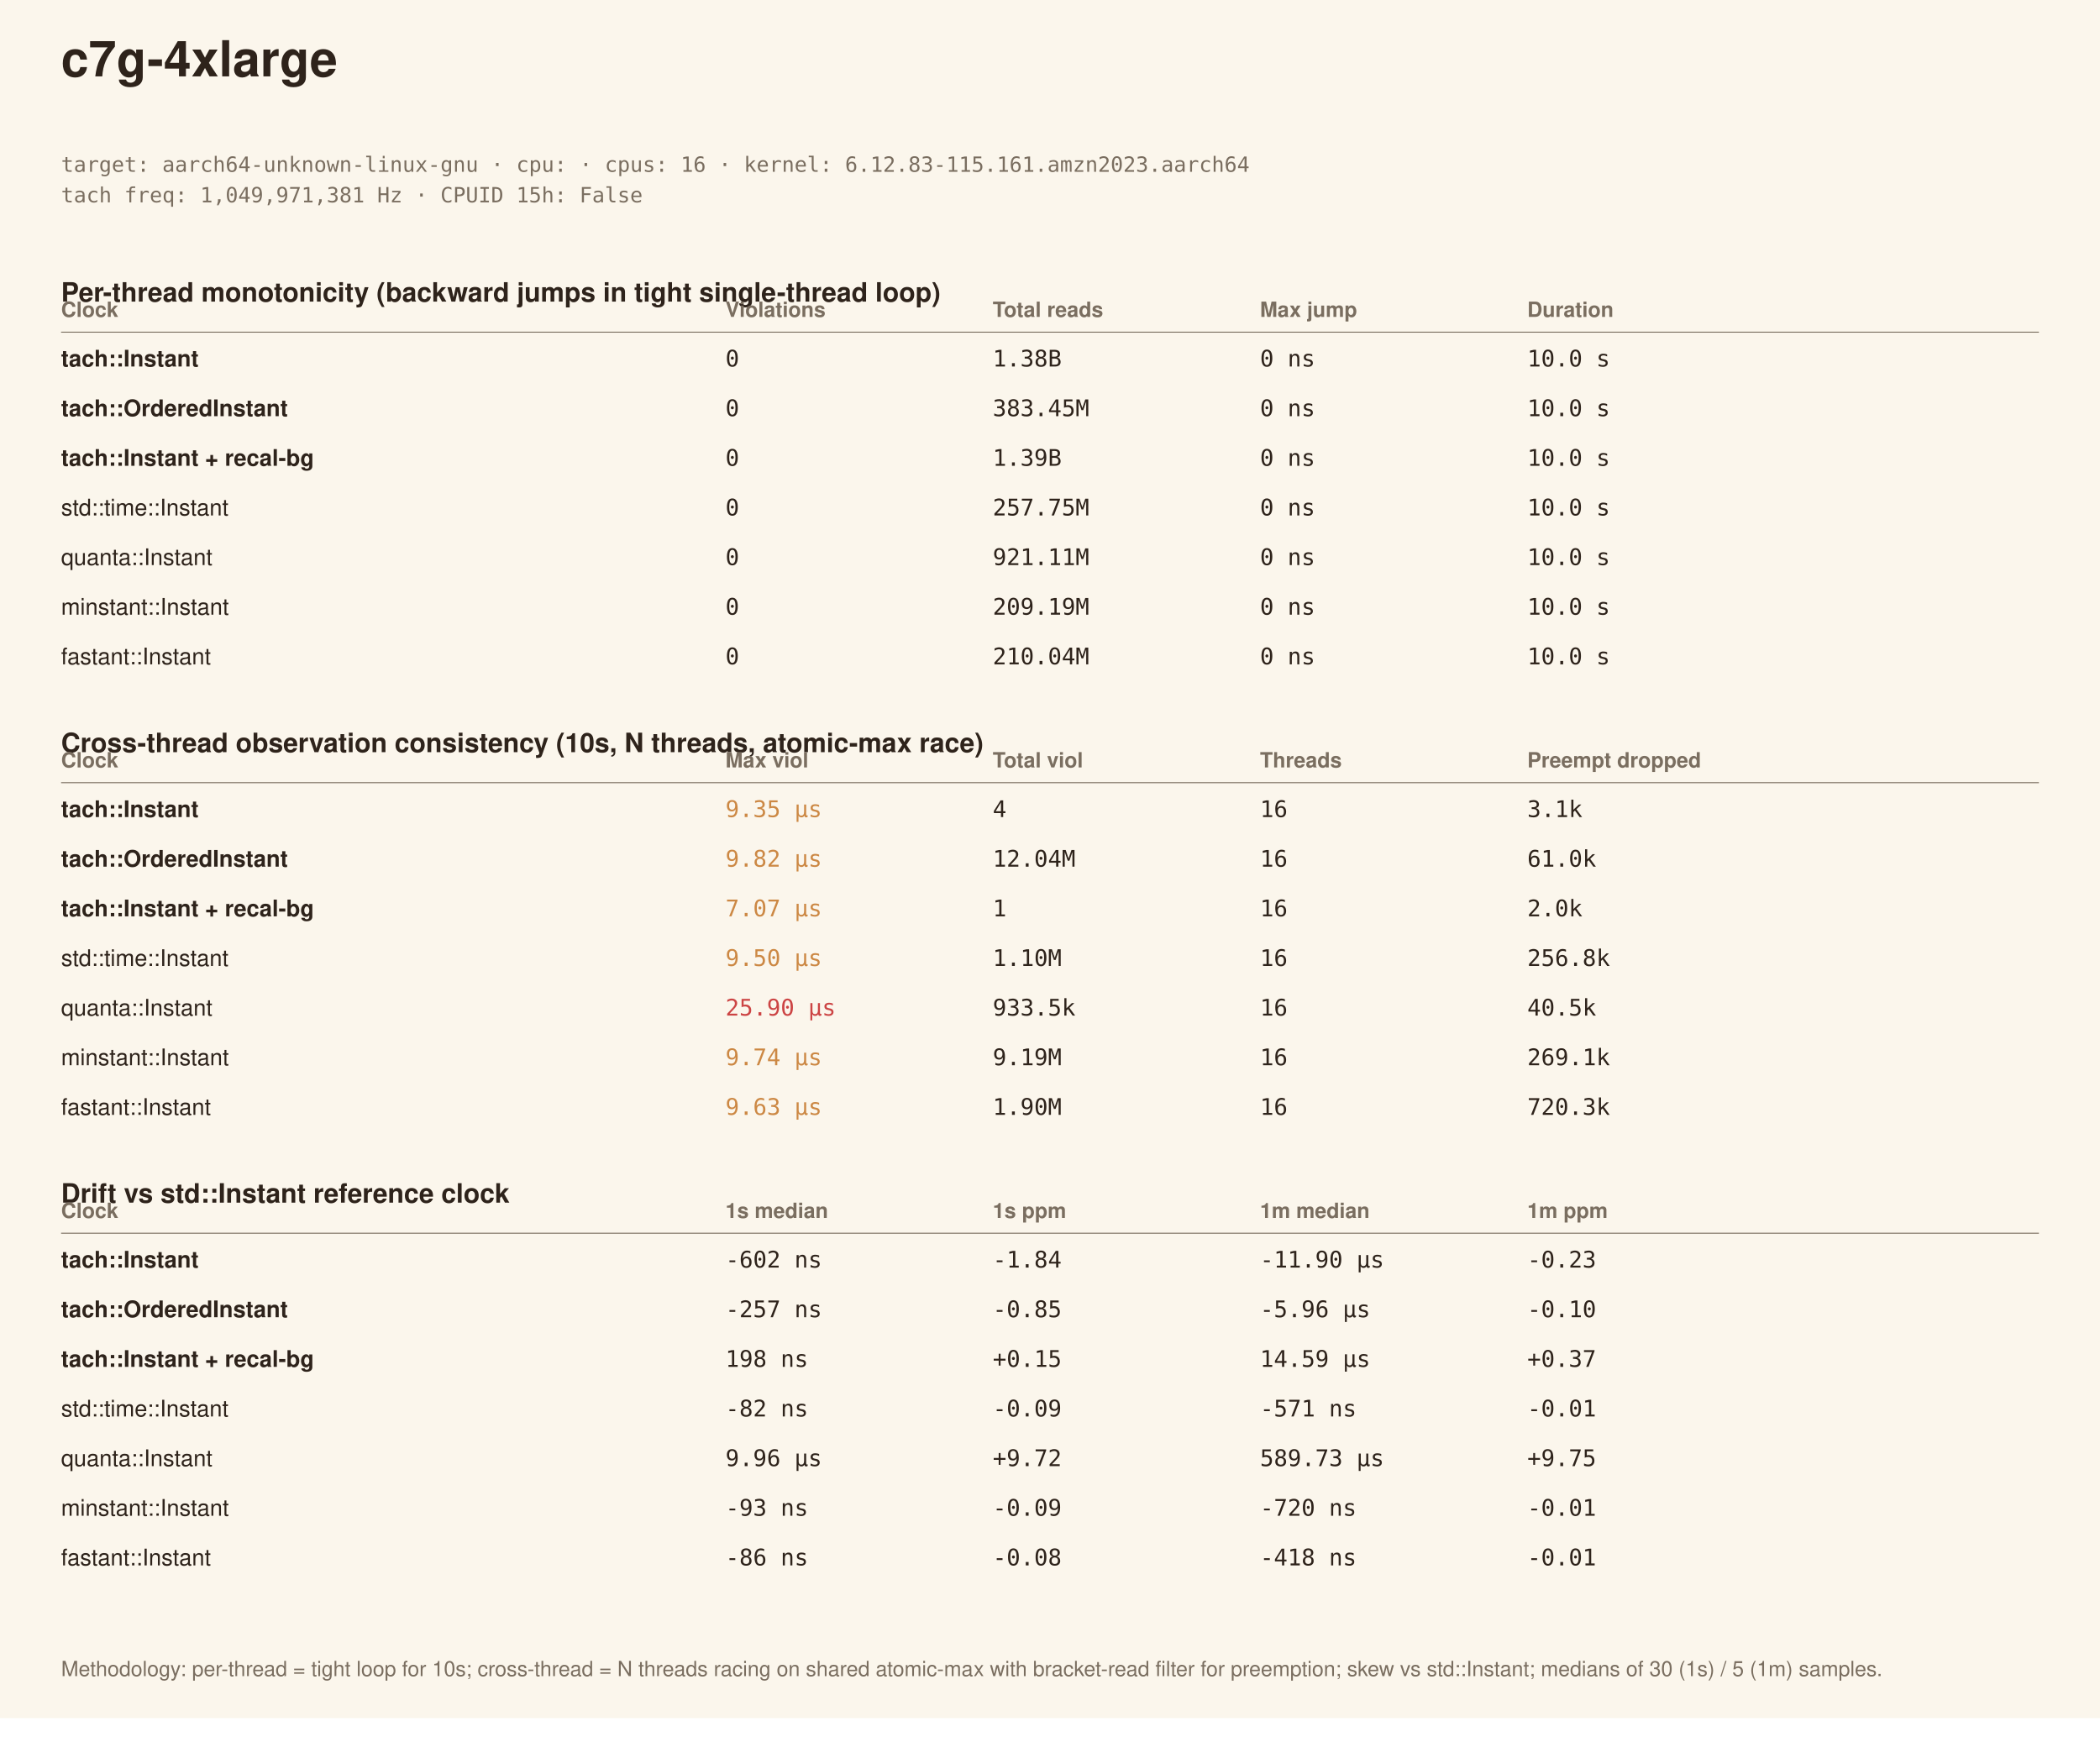
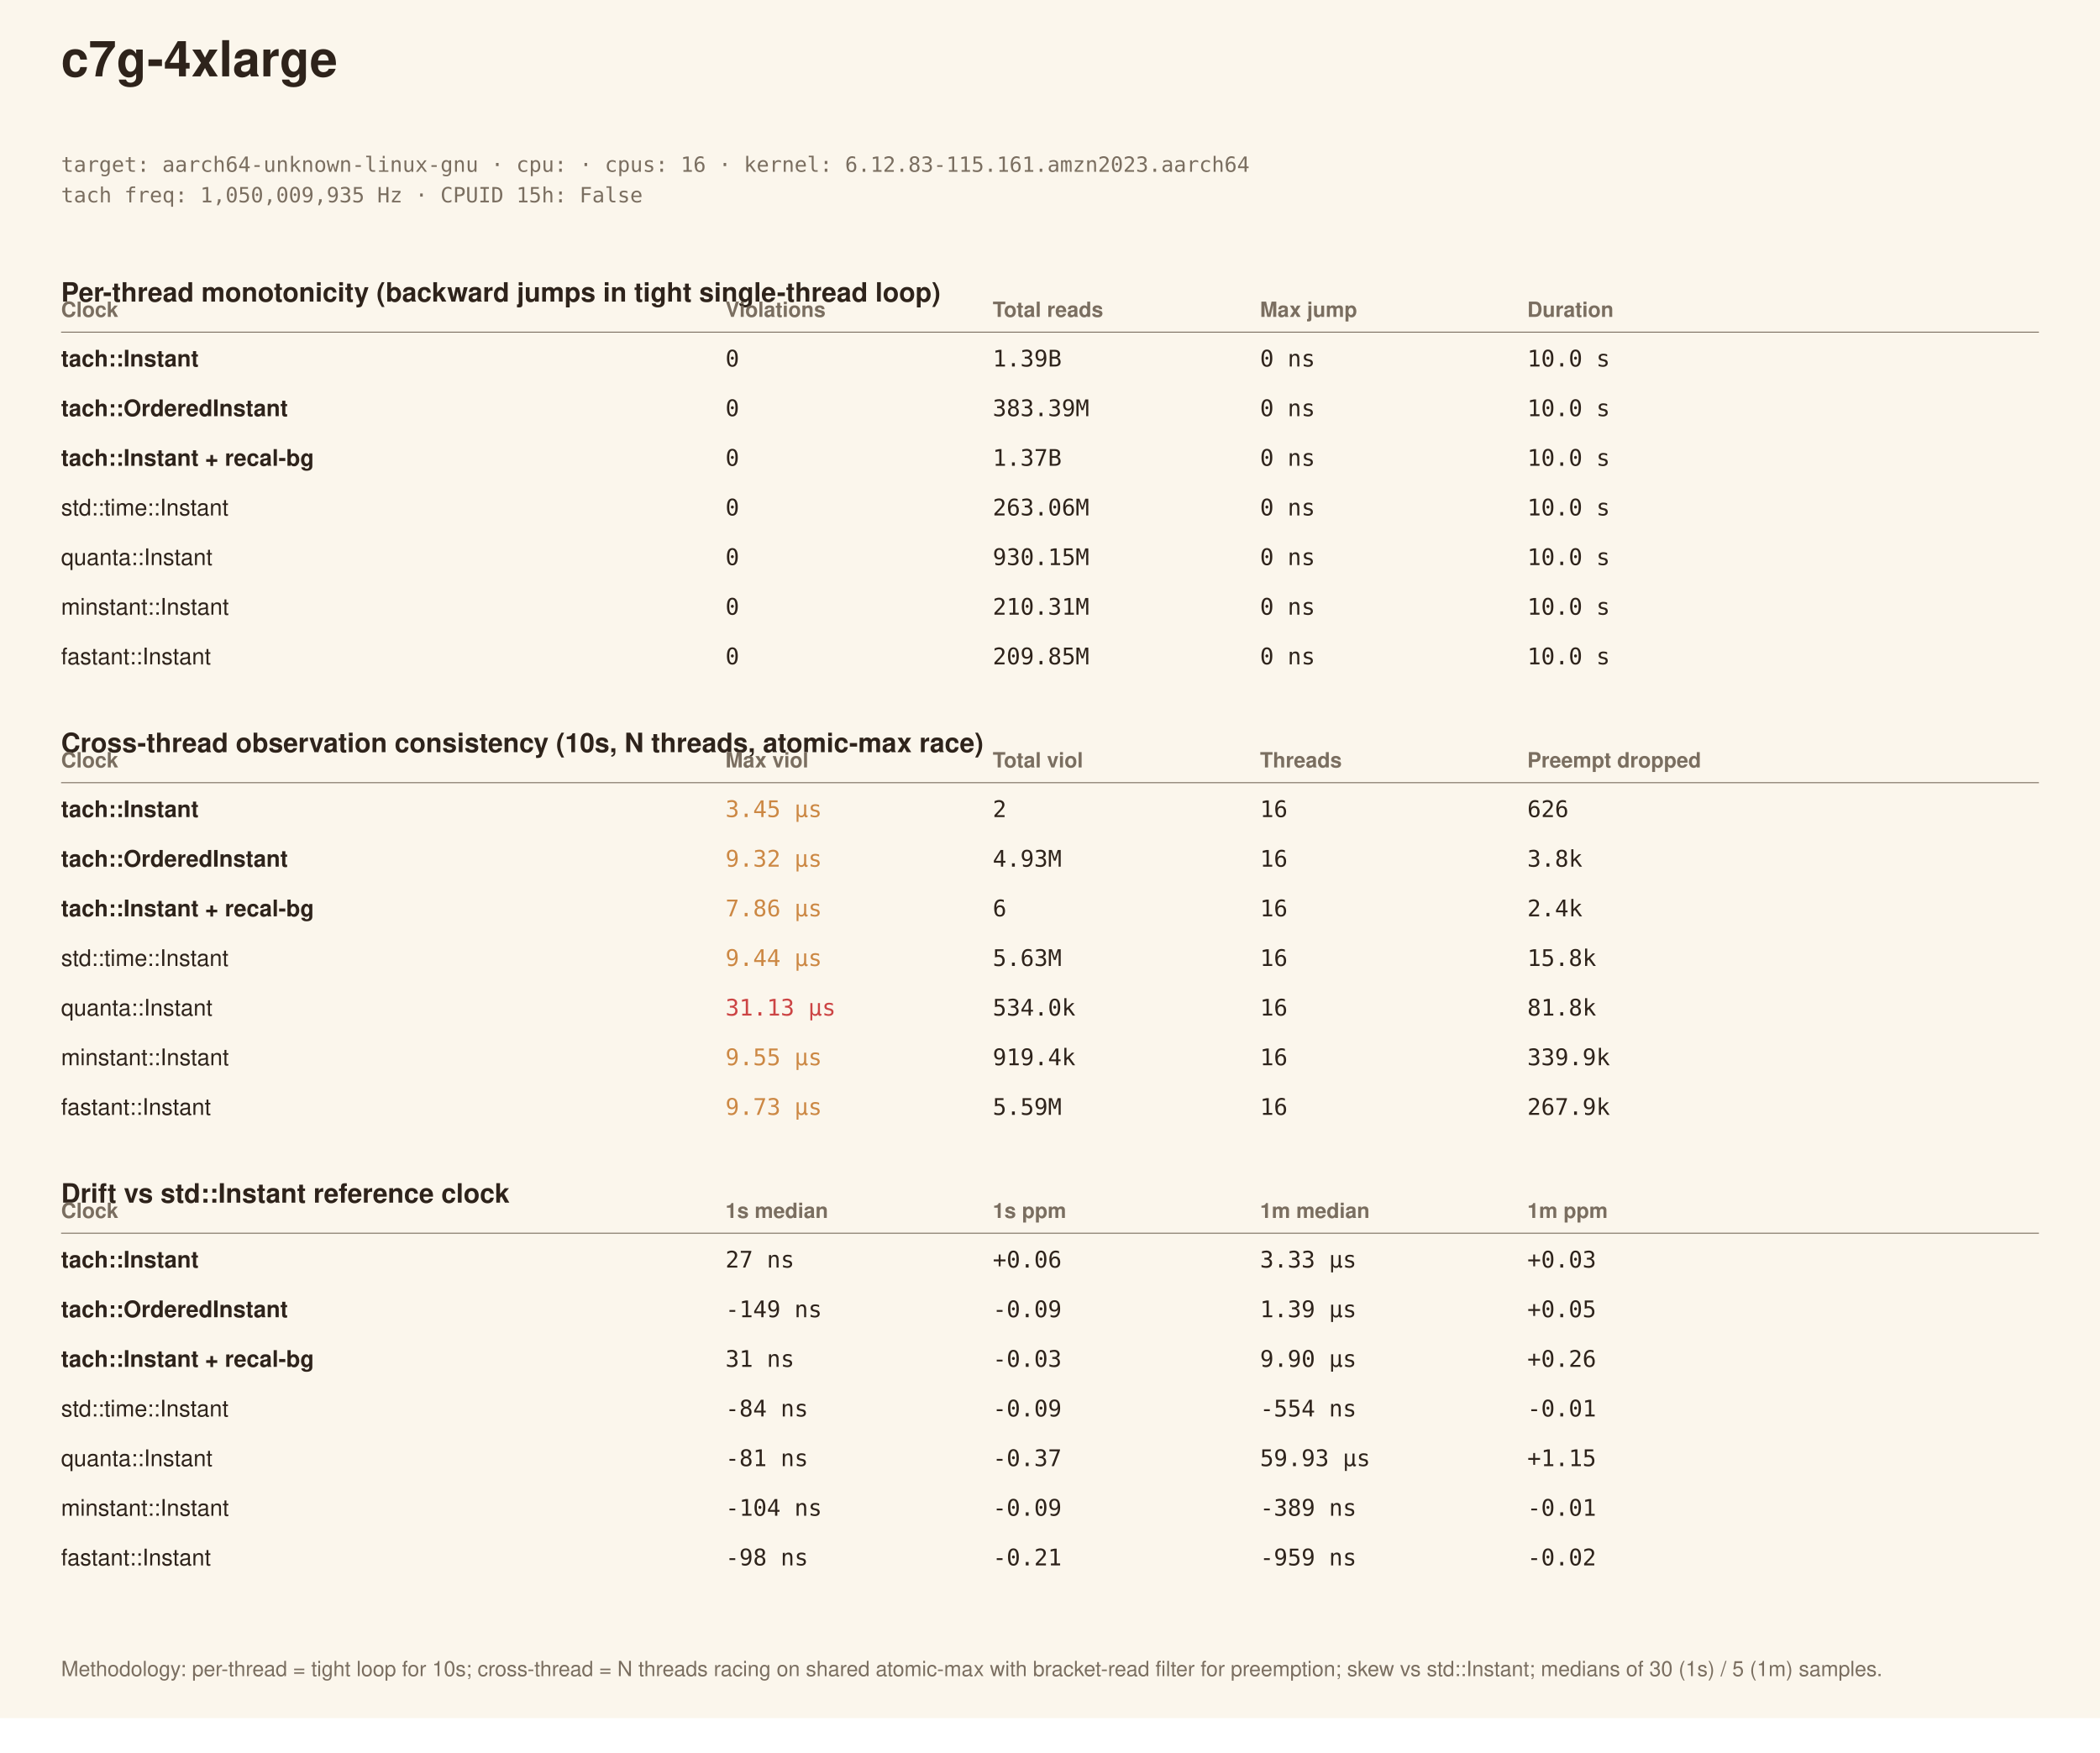
<svg xmlns="http://www.w3.org/2000/svg" viewBox="0 0 1100 918" width="1100" height="918">
  <rect width="1100" height="900" fill="#FBF6EC" />
  <text x="32" y="40" text-anchor="start" font-family="Avenir Next, Helvetica, Arial, sans-serif" font-size="26" font-weight="bold" fill="#2E231B">c7g-4xlarge</text>
  <text x="32" y="90" text-anchor="start" font-family="monospace" font-size="11" fill="#7A6E60">target: aarch64-unknown-linux-gnu  ·  cpu:   ·  cpus: 16  ·  kernel: 6.12.83-115.161.amzn2023.aarch64</text>
-   <text x="32" y="106" text-anchor="start" font-family="monospace" font-size="11" fill="#7A6E60">tach freq: 1,049,971,381 Hz  ·  CPUID 15h: False</text>
+   <text x="32" y="106" text-anchor="start" font-family="monospace" font-size="11" fill="#7A6E60">tach freq: 1,050,009,935 Hz  ·  CPUID 15h: False</text>
  <text x="32" y="158" text-anchor="start" font-family="Avenir Next, Helvetica, Arial, sans-serif" font-size="14" font-weight="bold" fill="#2E231B">Per-thread monotonicity (backward jumps in tight single-thread loop)</text>
  <line x1="32" y1="174" x2="1068" y2="174" stroke="#7A6E60" stroke-width="0.5" />
  <text x="32" y="166" text-anchor="start" font-family="Avenir Next, Helvetica, Arial, sans-serif" font-size="11" font-weight="bold" fill="#7A6E60">Clock</text>
  <text x="380" y="166" text-anchor="start" font-family="Avenir Next, Helvetica, Arial, sans-serif" font-size="11" font-weight="bold" fill="#7A6E60">Violations</text>
  <text x="520" y="166" text-anchor="start" font-family="Avenir Next, Helvetica, Arial, sans-serif" font-size="11" font-weight="bold" fill="#7A6E60">Total reads</text>
  <text x="660" y="166" text-anchor="start" font-family="Avenir Next, Helvetica, Arial, sans-serif" font-size="11" font-weight="bold" fill="#7A6E60">Max jump</text>
  <text x="800" y="166" text-anchor="start" font-family="Avenir Next, Helvetica, Arial, sans-serif" font-size="11" font-weight="bold" fill="#7A6E60">Duration</text>
  <text x="32" y="192" text-anchor="start" font-family="Avenir Next, Helvetica, Arial, sans-serif" font-size="12" font-weight="bold" fill="#2E231B">tach::Instant</text>
  <text x="380" y="192" text-anchor="start" font-family="monospace" font-size="12" fill="#2E231B">0</text>
-   <text x="520" y="192" text-anchor="start" font-family="monospace" font-size="12" fill="#2E231B">1.38B</text>
+   <text x="520" y="192" text-anchor="start" font-family="monospace" font-size="12" fill="#2E231B">1.39B</text>
  <text x="660" y="192" text-anchor="start" font-family="monospace" font-size="12" fill="#2E231B">0 ns</text>
  <text x="800" y="192" text-anchor="start" font-family="monospace" font-size="12" fill="#2E231B">10.0 s</text>
  <text x="32" y="218" text-anchor="start" font-family="Avenir Next, Helvetica, Arial, sans-serif" font-size="12" font-weight="bold" fill="#2E231B">tach::OrderedInstant</text>
  <text x="380" y="218" text-anchor="start" font-family="monospace" font-size="12" fill="#2E231B">0</text>
-   <text x="520" y="218" text-anchor="start" font-family="monospace" font-size="12" fill="#2E231B">383.45M</text>
+   <text x="520" y="218" text-anchor="start" font-family="monospace" font-size="12" fill="#2E231B">383.39M</text>
  <text x="660" y="218" text-anchor="start" font-family="monospace" font-size="12" fill="#2E231B">0 ns</text>
  <text x="800" y="218" text-anchor="start" font-family="monospace" font-size="12" fill="#2E231B">10.0 s</text>
  <text x="32" y="244" text-anchor="start" font-family="Avenir Next, Helvetica, Arial, sans-serif" font-size="12" font-weight="bold" fill="#2E231B">tach::Instant + recal-bg</text>
  <text x="380" y="244" text-anchor="start" font-family="monospace" font-size="12" fill="#2E231B">0</text>
-   <text x="520" y="244" text-anchor="start" font-family="monospace" font-size="12" fill="#2E231B">1.39B</text>
+   <text x="520" y="244" text-anchor="start" font-family="monospace" font-size="12" fill="#2E231B">1.37B</text>
  <text x="660" y="244" text-anchor="start" font-family="monospace" font-size="12" fill="#2E231B">0 ns</text>
  <text x="800" y="244" text-anchor="start" font-family="monospace" font-size="12" fill="#2E231B">10.0 s</text>
  <text x="32" y="270" text-anchor="start" font-family="Avenir Next, Helvetica, Arial, sans-serif" font-size="12" fill="#2E231B">std::time::Instant</text>
  <text x="380" y="270" text-anchor="start" font-family="monospace" font-size="12" fill="#2E231B">0</text>
-   <text x="520" y="270" text-anchor="start" font-family="monospace" font-size="12" fill="#2E231B">257.75M</text>
+   <text x="520" y="270" text-anchor="start" font-family="monospace" font-size="12" fill="#2E231B">263.06M</text>
  <text x="660" y="270" text-anchor="start" font-family="monospace" font-size="12" fill="#2E231B">0 ns</text>
  <text x="800" y="270" text-anchor="start" font-family="monospace" font-size="12" fill="#2E231B">10.0 s</text>
  <text x="32" y="296" text-anchor="start" font-family="Avenir Next, Helvetica, Arial, sans-serif" font-size="12" fill="#2E231B">quanta::Instant</text>
  <text x="380" y="296" text-anchor="start" font-family="monospace" font-size="12" fill="#2E231B">0</text>
-   <text x="520" y="296" text-anchor="start" font-family="monospace" font-size="12" fill="#2E231B">921.11M</text>
+   <text x="520" y="296" text-anchor="start" font-family="monospace" font-size="12" fill="#2E231B">930.15M</text>
  <text x="660" y="296" text-anchor="start" font-family="monospace" font-size="12" fill="#2E231B">0 ns</text>
  <text x="800" y="296" text-anchor="start" font-family="monospace" font-size="12" fill="#2E231B">10.0 s</text>
  <text x="32" y="322" text-anchor="start" font-family="Avenir Next, Helvetica, Arial, sans-serif" font-size="12" fill="#2E231B">minstant::Instant</text>
  <text x="380" y="322" text-anchor="start" font-family="monospace" font-size="12" fill="#2E231B">0</text>
-   <text x="520" y="322" text-anchor="start" font-family="monospace" font-size="12" fill="#2E231B">209.19M</text>
+   <text x="520" y="322" text-anchor="start" font-family="monospace" font-size="12" fill="#2E231B">210.31M</text>
  <text x="660" y="322" text-anchor="start" font-family="monospace" font-size="12" fill="#2E231B">0 ns</text>
  <text x="800" y="322" text-anchor="start" font-family="monospace" font-size="12" fill="#2E231B">10.0 s</text>
  <text x="32" y="348" text-anchor="start" font-family="Avenir Next, Helvetica, Arial, sans-serif" font-size="12" fill="#2E231B">fastant::Instant</text>
  <text x="380" y="348" text-anchor="start" font-family="monospace" font-size="12" fill="#2E231B">0</text>
-   <text x="520" y="348" text-anchor="start" font-family="monospace" font-size="12" fill="#2E231B">210.04M</text>
+   <text x="520" y="348" text-anchor="start" font-family="monospace" font-size="12" fill="#2E231B">209.85M</text>
  <text x="660" y="348" text-anchor="start" font-family="monospace" font-size="12" fill="#2E231B">0 ns</text>
  <text x="800" y="348" text-anchor="start" font-family="monospace" font-size="12" fill="#2E231B">10.0 s</text>
  <text x="32" y="394" text-anchor="start" font-family="Avenir Next, Helvetica, Arial, sans-serif" font-size="14" font-weight="bold" fill="#2E231B">Cross-thread observation consistency (10s, N threads, atomic-max race)</text>
  <line x1="32" y1="410" x2="1068" y2="410" stroke="#7A6E60" stroke-width="0.5" />
  <text x="32" y="402" text-anchor="start" font-family="Avenir Next, Helvetica, Arial, sans-serif" font-size="11" font-weight="bold" fill="#7A6E60">Clock</text>
  <text x="380" y="402" text-anchor="start" font-family="Avenir Next, Helvetica, Arial, sans-serif" font-size="11" font-weight="bold" fill="#7A6E60">Max viol</text>
  <text x="520" y="402" text-anchor="start" font-family="Avenir Next, Helvetica, Arial, sans-serif" font-size="11" font-weight="bold" fill="#7A6E60">Total viol</text>
  <text x="660" y="402" text-anchor="start" font-family="Avenir Next, Helvetica, Arial, sans-serif" font-size="11" font-weight="bold" fill="#7A6E60">Threads</text>
  <text x="800" y="402" text-anchor="start" font-family="Avenir Next, Helvetica, Arial, sans-serif" font-size="11" font-weight="bold" fill="#7A6E60">Preempt dropped</text>
  <text x="32" y="428" text-anchor="start" font-family="Avenir Next, Helvetica, Arial, sans-serif" font-size="12" font-weight="bold" fill="#2E231B">tach::Instant</text>
-   <text x="380" y="428" text-anchor="start" font-family="monospace" font-size="12" fill="#cc8844">9.35 µs</text>
-   <text x="520" y="428" text-anchor="start" font-family="monospace" font-size="12" fill="#2E231B">4</text>
+   <text x="380" y="428" text-anchor="start" font-family="monospace" font-size="12" fill="#cc8844">3.45 µs</text>
+   <text x="520" y="428" text-anchor="start" font-family="monospace" font-size="12" fill="#2E231B">2</text>
  <text x="660" y="428" text-anchor="start" font-family="monospace" font-size="12" fill="#2E231B">16</text>
-   <text x="800" y="428" text-anchor="start" font-family="monospace" font-size="12" fill="#2E231B">3.1k</text>
+   <text x="800" y="428" text-anchor="start" font-family="monospace" font-size="12" fill="#2E231B">626</text>
  <text x="32" y="454" text-anchor="start" font-family="Avenir Next, Helvetica, Arial, sans-serif" font-size="12" font-weight="bold" fill="#2E231B">tach::OrderedInstant</text>
-   <text x="380" y="454" text-anchor="start" font-family="monospace" font-size="12" fill="#cc8844">9.82 µs</text>
-   <text x="520" y="454" text-anchor="start" font-family="monospace" font-size="12" fill="#2E231B">12.04M</text>
+   <text x="380" y="454" text-anchor="start" font-family="monospace" font-size="12" fill="#cc8844">9.32 µs</text>
+   <text x="520" y="454" text-anchor="start" font-family="monospace" font-size="12" fill="#2E231B">4.93M</text>
  <text x="660" y="454" text-anchor="start" font-family="monospace" font-size="12" fill="#2E231B">16</text>
-   <text x="800" y="454" text-anchor="start" font-family="monospace" font-size="12" fill="#2E231B">61.0k</text>
+   <text x="800" y="454" text-anchor="start" font-family="monospace" font-size="12" fill="#2E231B">3.8k</text>
  <text x="32" y="480" text-anchor="start" font-family="Avenir Next, Helvetica, Arial, sans-serif" font-size="12" font-weight="bold" fill="#2E231B">tach::Instant + recal-bg</text>
-   <text x="380" y="480" text-anchor="start" font-family="monospace" font-size="12" fill="#cc8844">7.07 µs</text>
-   <text x="520" y="480" text-anchor="start" font-family="monospace" font-size="12" fill="#2E231B">1</text>
+   <text x="380" y="480" text-anchor="start" font-family="monospace" font-size="12" fill="#cc8844">7.86 µs</text>
+   <text x="520" y="480" text-anchor="start" font-family="monospace" font-size="12" fill="#2E231B">6</text>
  <text x="660" y="480" text-anchor="start" font-family="monospace" font-size="12" fill="#2E231B">16</text>
-   <text x="800" y="480" text-anchor="start" font-family="monospace" font-size="12" fill="#2E231B">2.0k</text>
+   <text x="800" y="480" text-anchor="start" font-family="monospace" font-size="12" fill="#2E231B">2.4k</text>
  <text x="32" y="506" text-anchor="start" font-family="Avenir Next, Helvetica, Arial, sans-serif" font-size="12" fill="#2E231B">std::time::Instant</text>
-   <text x="380" y="506" text-anchor="start" font-family="monospace" font-size="12" fill="#cc8844">9.50 µs</text>
-   <text x="520" y="506" text-anchor="start" font-family="monospace" font-size="12" fill="#2E231B">1.10M</text>
+   <text x="380" y="506" text-anchor="start" font-family="monospace" font-size="12" fill="#cc8844">9.44 µs</text>
+   <text x="520" y="506" text-anchor="start" font-family="monospace" font-size="12" fill="#2E231B">5.63M</text>
  <text x="660" y="506" text-anchor="start" font-family="monospace" font-size="12" fill="#2E231B">16</text>
-   <text x="800" y="506" text-anchor="start" font-family="monospace" font-size="12" fill="#2E231B">256.8k</text>
+   <text x="800" y="506" text-anchor="start" font-family="monospace" font-size="12" fill="#2E231B">15.8k</text>
  <text x="32" y="532" text-anchor="start" font-family="Avenir Next, Helvetica, Arial, sans-serif" font-size="12" fill="#2E231B">quanta::Instant</text>
-   <text x="380" y="532" text-anchor="start" font-family="monospace" font-size="12" fill="#cc4444">25.90 µs</text>
-   <text x="520" y="532" text-anchor="start" font-family="monospace" font-size="12" fill="#2E231B">933.5k</text>
+   <text x="380" y="532" text-anchor="start" font-family="monospace" font-size="12" fill="#cc4444">31.13 µs</text>
+   <text x="520" y="532" text-anchor="start" font-family="monospace" font-size="12" fill="#2E231B">534.0k</text>
  <text x="660" y="532" text-anchor="start" font-family="monospace" font-size="12" fill="#2E231B">16</text>
-   <text x="800" y="532" text-anchor="start" font-family="monospace" font-size="12" fill="#2E231B">40.5k</text>
+   <text x="800" y="532" text-anchor="start" font-family="monospace" font-size="12" fill="#2E231B">81.8k</text>
  <text x="32" y="558" text-anchor="start" font-family="Avenir Next, Helvetica, Arial, sans-serif" font-size="12" fill="#2E231B">minstant::Instant</text>
-   <text x="380" y="558" text-anchor="start" font-family="monospace" font-size="12" fill="#cc8844">9.74 µs</text>
-   <text x="520" y="558" text-anchor="start" font-family="monospace" font-size="12" fill="#2E231B">9.19M</text>
+   <text x="380" y="558" text-anchor="start" font-family="monospace" font-size="12" fill="#cc8844">9.55 µs</text>
+   <text x="520" y="558" text-anchor="start" font-family="monospace" font-size="12" fill="#2E231B">919.4k</text>
  <text x="660" y="558" text-anchor="start" font-family="monospace" font-size="12" fill="#2E231B">16</text>
-   <text x="800" y="558" text-anchor="start" font-family="monospace" font-size="12" fill="#2E231B">269.1k</text>
+   <text x="800" y="558" text-anchor="start" font-family="monospace" font-size="12" fill="#2E231B">339.9k</text>
  <text x="32" y="584" text-anchor="start" font-family="Avenir Next, Helvetica, Arial, sans-serif" font-size="12" fill="#2E231B">fastant::Instant</text>
-   <text x="380" y="584" text-anchor="start" font-family="monospace" font-size="12" fill="#cc8844">9.63 µs</text>
-   <text x="520" y="584" text-anchor="start" font-family="monospace" font-size="12" fill="#2E231B">1.90M</text>
+   <text x="380" y="584" text-anchor="start" font-family="monospace" font-size="12" fill="#cc8844">9.73 µs</text>
+   <text x="520" y="584" text-anchor="start" font-family="monospace" font-size="12" fill="#2E231B">5.59M</text>
  <text x="660" y="584" text-anchor="start" font-family="monospace" font-size="12" fill="#2E231B">16</text>
-   <text x="800" y="584" text-anchor="start" font-family="monospace" font-size="12" fill="#2E231B">720.3k</text>
+   <text x="800" y="584" text-anchor="start" font-family="monospace" font-size="12" fill="#2E231B">267.9k</text>
  <text x="32" y="630" text-anchor="start" font-family="Avenir Next, Helvetica, Arial, sans-serif" font-size="14" font-weight="bold" fill="#2E231B">Drift vs std::Instant reference clock</text>
  <line x1="32" y1="646" x2="1068" y2="646" stroke="#7A6E60" stroke-width="0.5" />
  <text x="32" y="638" text-anchor="start" font-family="Avenir Next, Helvetica, Arial, sans-serif" font-size="11" font-weight="bold" fill="#7A6E60">Clock</text>
  <text x="380" y="638" text-anchor="start" font-family="Avenir Next, Helvetica, Arial, sans-serif" font-size="11" font-weight="bold" fill="#7A6E60">1s median</text>
  <text x="520" y="638" text-anchor="start" font-family="Avenir Next, Helvetica, Arial, sans-serif" font-size="11" font-weight="bold" fill="#7A6E60">1s ppm</text>
  <text x="660" y="638" text-anchor="start" font-family="Avenir Next, Helvetica, Arial, sans-serif" font-size="11" font-weight="bold" fill="#7A6E60">1m median</text>
  <text x="800" y="638" text-anchor="start" font-family="Avenir Next, Helvetica, Arial, sans-serif" font-size="11" font-weight="bold" fill="#7A6E60">1m ppm</text>
  <text x="32" y="664" text-anchor="start" font-family="Avenir Next, Helvetica, Arial, sans-serif" font-size="12" font-weight="bold" fill="#2E231B">tach::Instant</text>
-   <text x="380" y="664" text-anchor="start" font-family="monospace" font-size="12" fill="#2E231B">-602 ns</text>
-   <text x="520" y="664" text-anchor="start" font-family="monospace" font-size="12" fill="#2E231B">-1.84</text>
-   <text x="660" y="664" text-anchor="start" font-family="monospace" font-size="12" fill="#2E231B">-11.90 µs</text>
-   <text x="800" y="664" text-anchor="start" font-family="monospace" font-size="12" fill="#2E231B">-0.23</text>
+   <text x="380" y="664" text-anchor="start" font-family="monospace" font-size="12" fill="#2E231B">27 ns</text>
+   <text x="520" y="664" text-anchor="start" font-family="monospace" font-size="12" fill="#2E231B">+0.06</text>
+   <text x="660" y="664" text-anchor="start" font-family="monospace" font-size="12" fill="#2E231B">3.33 µs</text>
+   <text x="800" y="664" text-anchor="start" font-family="monospace" font-size="12" fill="#2E231B">+0.03</text>
  <text x="32" y="690" text-anchor="start" font-family="Avenir Next, Helvetica, Arial, sans-serif" font-size="12" font-weight="bold" fill="#2E231B">tach::OrderedInstant</text>
-   <text x="380" y="690" text-anchor="start" font-family="monospace" font-size="12" fill="#2E231B">-257 ns</text>
-   <text x="520" y="690" text-anchor="start" font-family="monospace" font-size="12" fill="#2E231B">-0.85</text>
-   <text x="660" y="690" text-anchor="start" font-family="monospace" font-size="12" fill="#2E231B">-5.96 µs</text>
-   <text x="800" y="690" text-anchor="start" font-family="monospace" font-size="12" fill="#2E231B">-0.10</text>
+   <text x="380" y="690" text-anchor="start" font-family="monospace" font-size="12" fill="#2E231B">-149 ns</text>
+   <text x="520" y="690" text-anchor="start" font-family="monospace" font-size="12" fill="#2E231B">-0.09</text>
+   <text x="660" y="690" text-anchor="start" font-family="monospace" font-size="12" fill="#2E231B">1.39 µs</text>
+   <text x="800" y="690" text-anchor="start" font-family="monospace" font-size="12" fill="#2E231B">+0.05</text>
  <text x="32" y="716" text-anchor="start" font-family="Avenir Next, Helvetica, Arial, sans-serif" font-size="12" font-weight="bold" fill="#2E231B">tach::Instant + recal-bg</text>
-   <text x="380" y="716" text-anchor="start" font-family="monospace" font-size="12" fill="#2E231B">198 ns</text>
-   <text x="520" y="716" text-anchor="start" font-family="monospace" font-size="12" fill="#2E231B">+0.15</text>
-   <text x="660" y="716" text-anchor="start" font-family="monospace" font-size="12" fill="#2E231B">14.59 µs</text>
-   <text x="800" y="716" text-anchor="start" font-family="monospace" font-size="12" fill="#2E231B">+0.37</text>
+   <text x="380" y="716" text-anchor="start" font-family="monospace" font-size="12" fill="#2E231B">31 ns</text>
+   <text x="520" y="716" text-anchor="start" font-family="monospace" font-size="12" fill="#2E231B">-0.03</text>
+   <text x="660" y="716" text-anchor="start" font-family="monospace" font-size="12" fill="#2E231B">9.90 µs</text>
+   <text x="800" y="716" text-anchor="start" font-family="monospace" font-size="12" fill="#2E231B">+0.26</text>
  <text x="32" y="742" text-anchor="start" font-family="Avenir Next, Helvetica, Arial, sans-serif" font-size="12" fill="#2E231B">std::time::Instant</text>
-   <text x="380" y="742" text-anchor="start" font-family="monospace" font-size="12" fill="#2E231B">-82 ns</text>
+   <text x="380" y="742" text-anchor="start" font-family="monospace" font-size="12" fill="#2E231B">-84 ns</text>
  <text x="520" y="742" text-anchor="start" font-family="monospace" font-size="12" fill="#2E231B">-0.09</text>
-   <text x="660" y="742" text-anchor="start" font-family="monospace" font-size="12" fill="#2E231B">-571 ns</text>
+   <text x="660" y="742" text-anchor="start" font-family="monospace" font-size="12" fill="#2E231B">-554 ns</text>
  <text x="800" y="742" text-anchor="start" font-family="monospace" font-size="12" fill="#2E231B">-0.01</text>
  <text x="32" y="768" text-anchor="start" font-family="Avenir Next, Helvetica, Arial, sans-serif" font-size="12" fill="#2E231B">quanta::Instant</text>
-   <text x="380" y="768" text-anchor="start" font-family="monospace" font-size="12" fill="#2E231B">9.96 µs</text>
-   <text x="520" y="768" text-anchor="start" font-family="monospace" font-size="12" fill="#2E231B">+9.72</text>
-   <text x="660" y="768" text-anchor="start" font-family="monospace" font-size="12" fill="#2E231B">589.73 µs</text>
-   <text x="800" y="768" text-anchor="start" font-family="monospace" font-size="12" fill="#2E231B">+9.75</text>
+   <text x="380" y="768" text-anchor="start" font-family="monospace" font-size="12" fill="#2E231B">-81 ns</text>
+   <text x="520" y="768" text-anchor="start" font-family="monospace" font-size="12" fill="#2E231B">-0.37</text>
+   <text x="660" y="768" text-anchor="start" font-family="monospace" font-size="12" fill="#2E231B">59.93 µs</text>
+   <text x="800" y="768" text-anchor="start" font-family="monospace" font-size="12" fill="#2E231B">+1.15</text>
  <text x="32" y="794" text-anchor="start" font-family="Avenir Next, Helvetica, Arial, sans-serif" font-size="12" fill="#2E231B">minstant::Instant</text>
-   <text x="380" y="794" text-anchor="start" font-family="monospace" font-size="12" fill="#2E231B">-93 ns</text>
+   <text x="380" y="794" text-anchor="start" font-family="monospace" font-size="12" fill="#2E231B">-104 ns</text>
  <text x="520" y="794" text-anchor="start" font-family="monospace" font-size="12" fill="#2E231B">-0.09</text>
-   <text x="660" y="794" text-anchor="start" font-family="monospace" font-size="12" fill="#2E231B">-720 ns</text>
+   <text x="660" y="794" text-anchor="start" font-family="monospace" font-size="12" fill="#2E231B">-389 ns</text>
  <text x="800" y="794" text-anchor="start" font-family="monospace" font-size="12" fill="#2E231B">-0.01</text>
  <text x="32" y="820" text-anchor="start" font-family="Avenir Next, Helvetica, Arial, sans-serif" font-size="12" fill="#2E231B">fastant::Instant</text>
-   <text x="380" y="820" text-anchor="start" font-family="monospace" font-size="12" fill="#2E231B">-86 ns</text>
-   <text x="520" y="820" text-anchor="start" font-family="monospace" font-size="12" fill="#2E231B">-0.08</text>
-   <text x="660" y="820" text-anchor="start" font-family="monospace" font-size="12" fill="#2E231B">-418 ns</text>
-   <text x="800" y="820" text-anchor="start" font-family="monospace" font-size="12" fill="#2E231B">-0.01</text>
+   <text x="380" y="820" text-anchor="start" font-family="monospace" font-size="12" fill="#2E231B">-98 ns</text>
+   <text x="520" y="820" text-anchor="start" font-family="monospace" font-size="12" fill="#2E231B">-0.21</text>
+   <text x="660" y="820" text-anchor="start" font-family="monospace" font-size="12" fill="#2E231B">-959 ns</text>
+   <text x="800" y="820" text-anchor="start" font-family="monospace" font-size="12" fill="#2E231B">-0.02</text>
  <text x="32" y="878" text-anchor="start" font-family="Avenir Next, Helvetica, Arial, sans-serif" font-size="11" fill="#7A6E60">Methodology: per-thread = tight loop for 10s; cross-thread = N threads racing on shared atomic-max with bracket-read filter for preemption; skew vs std::Instant; medians of 30 (1s) / 5 (1m) samples.</text>
</svg>
